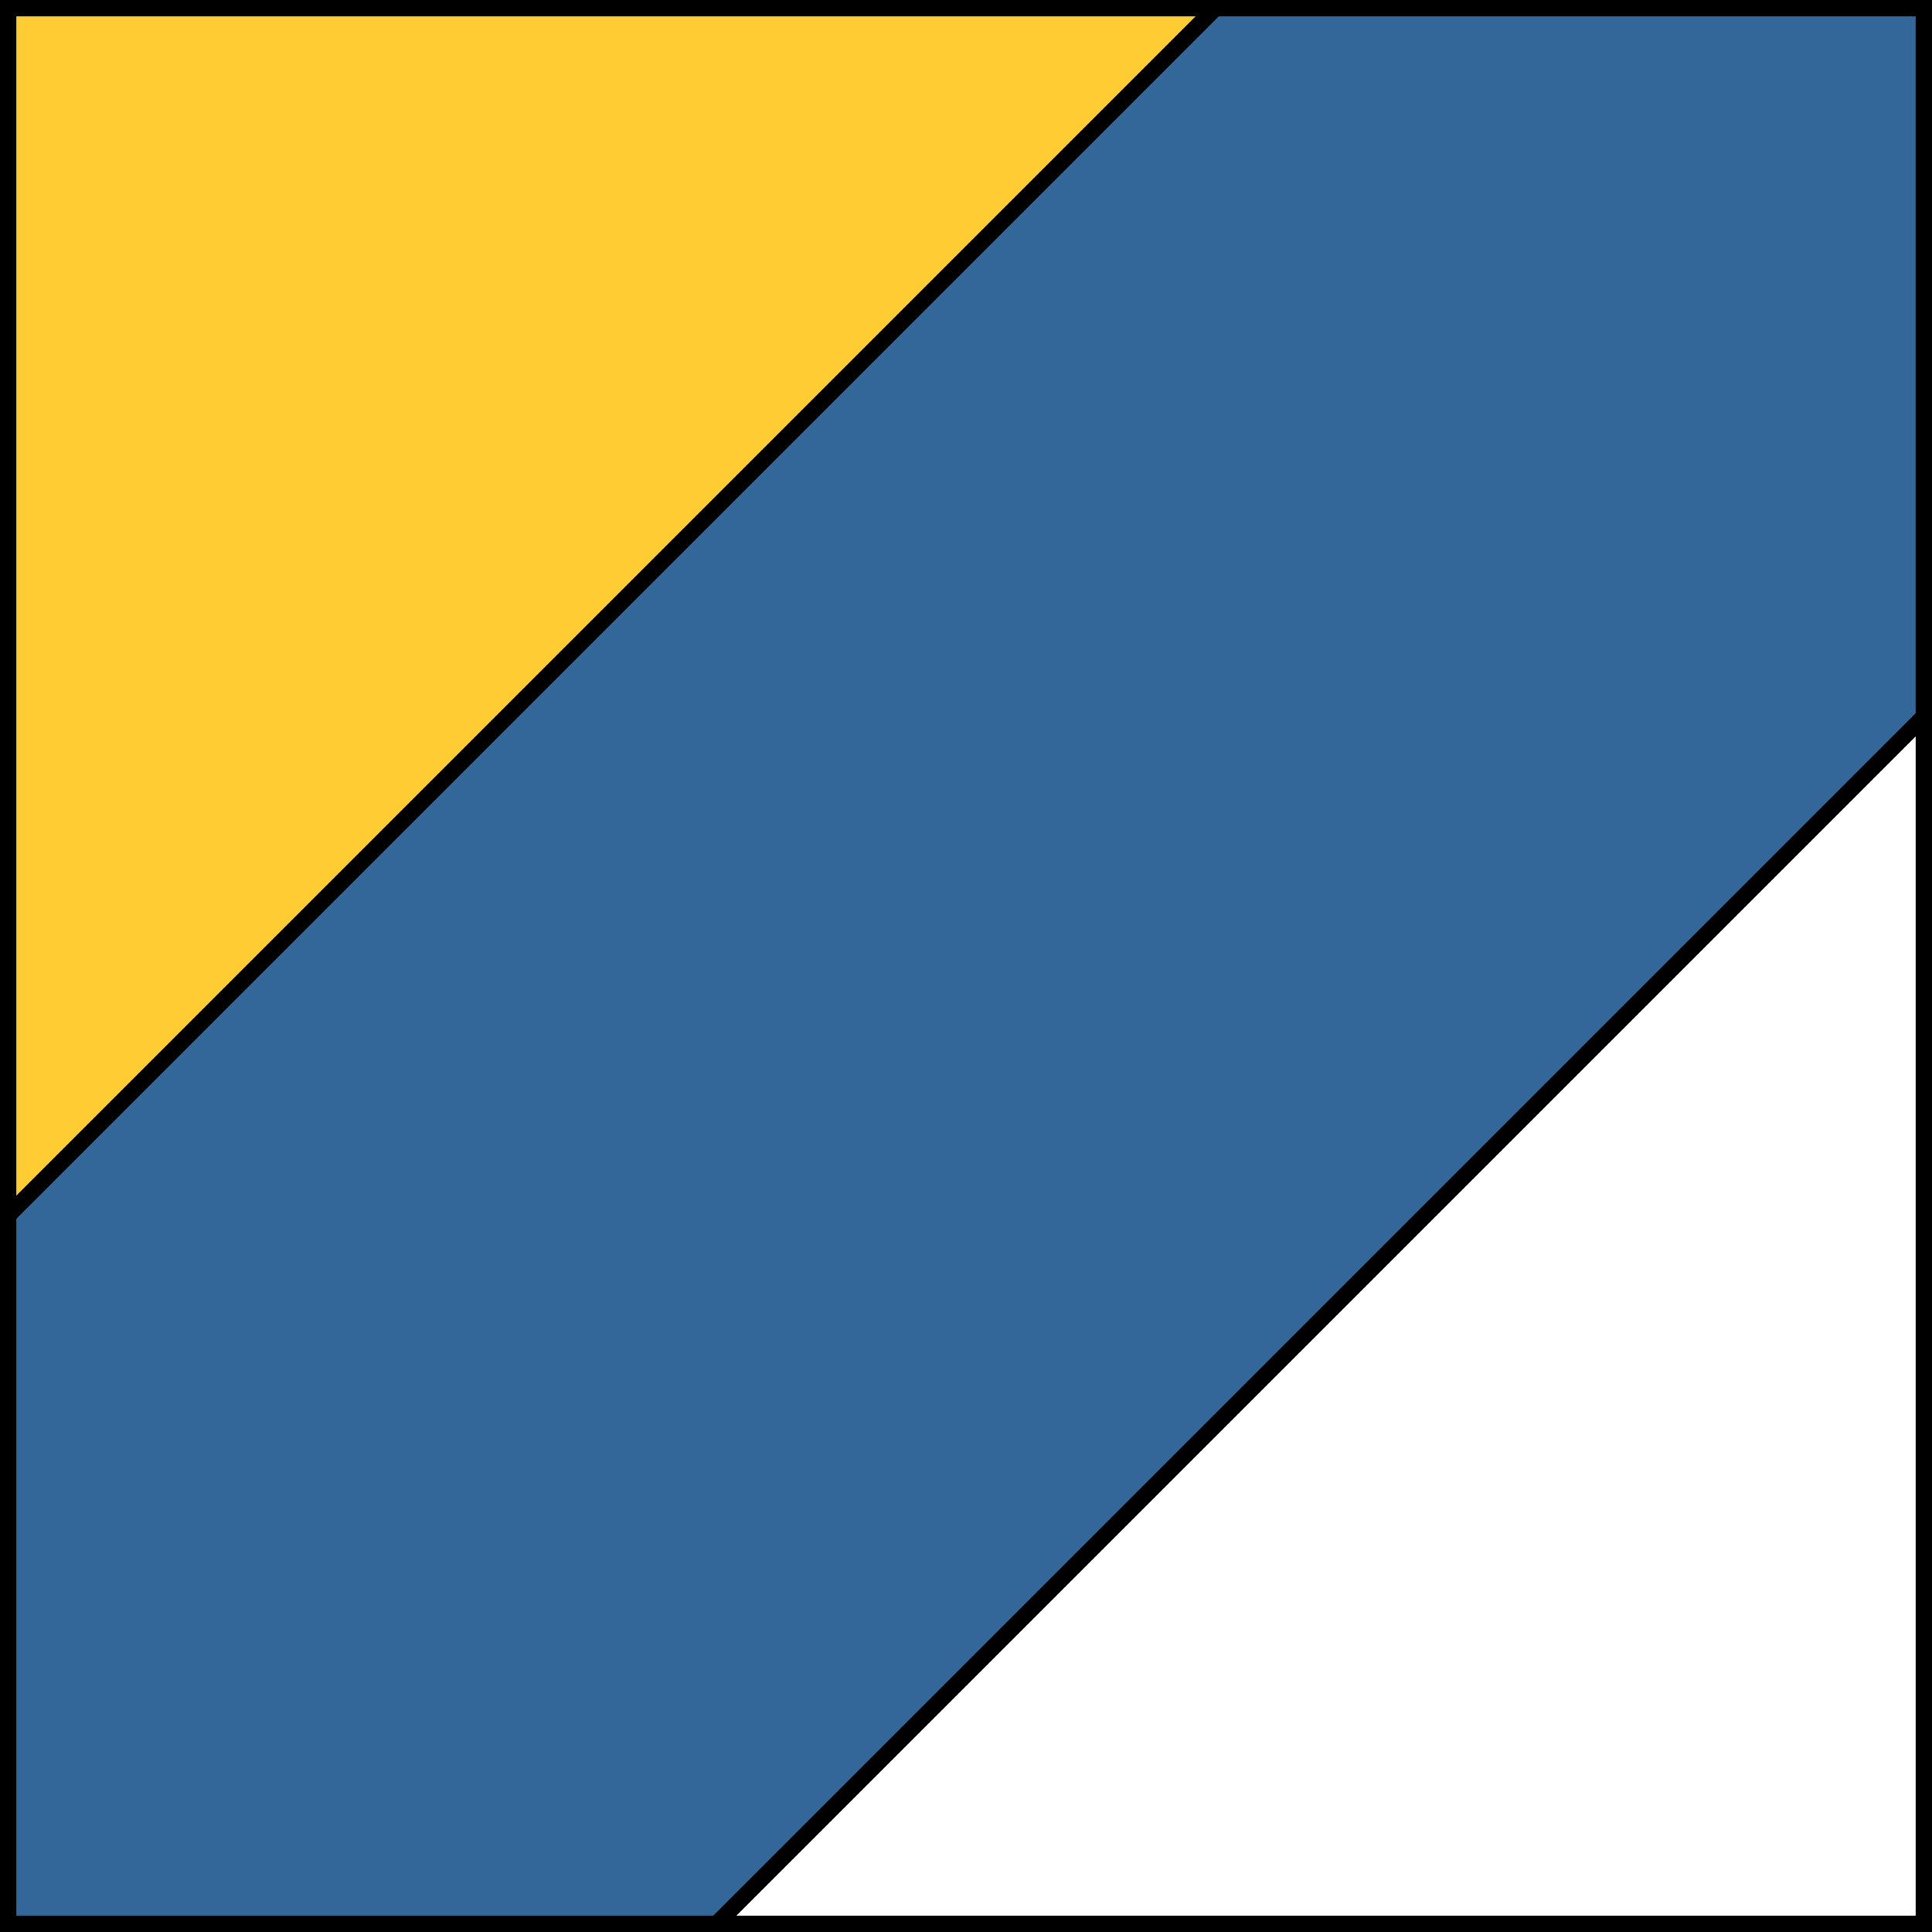
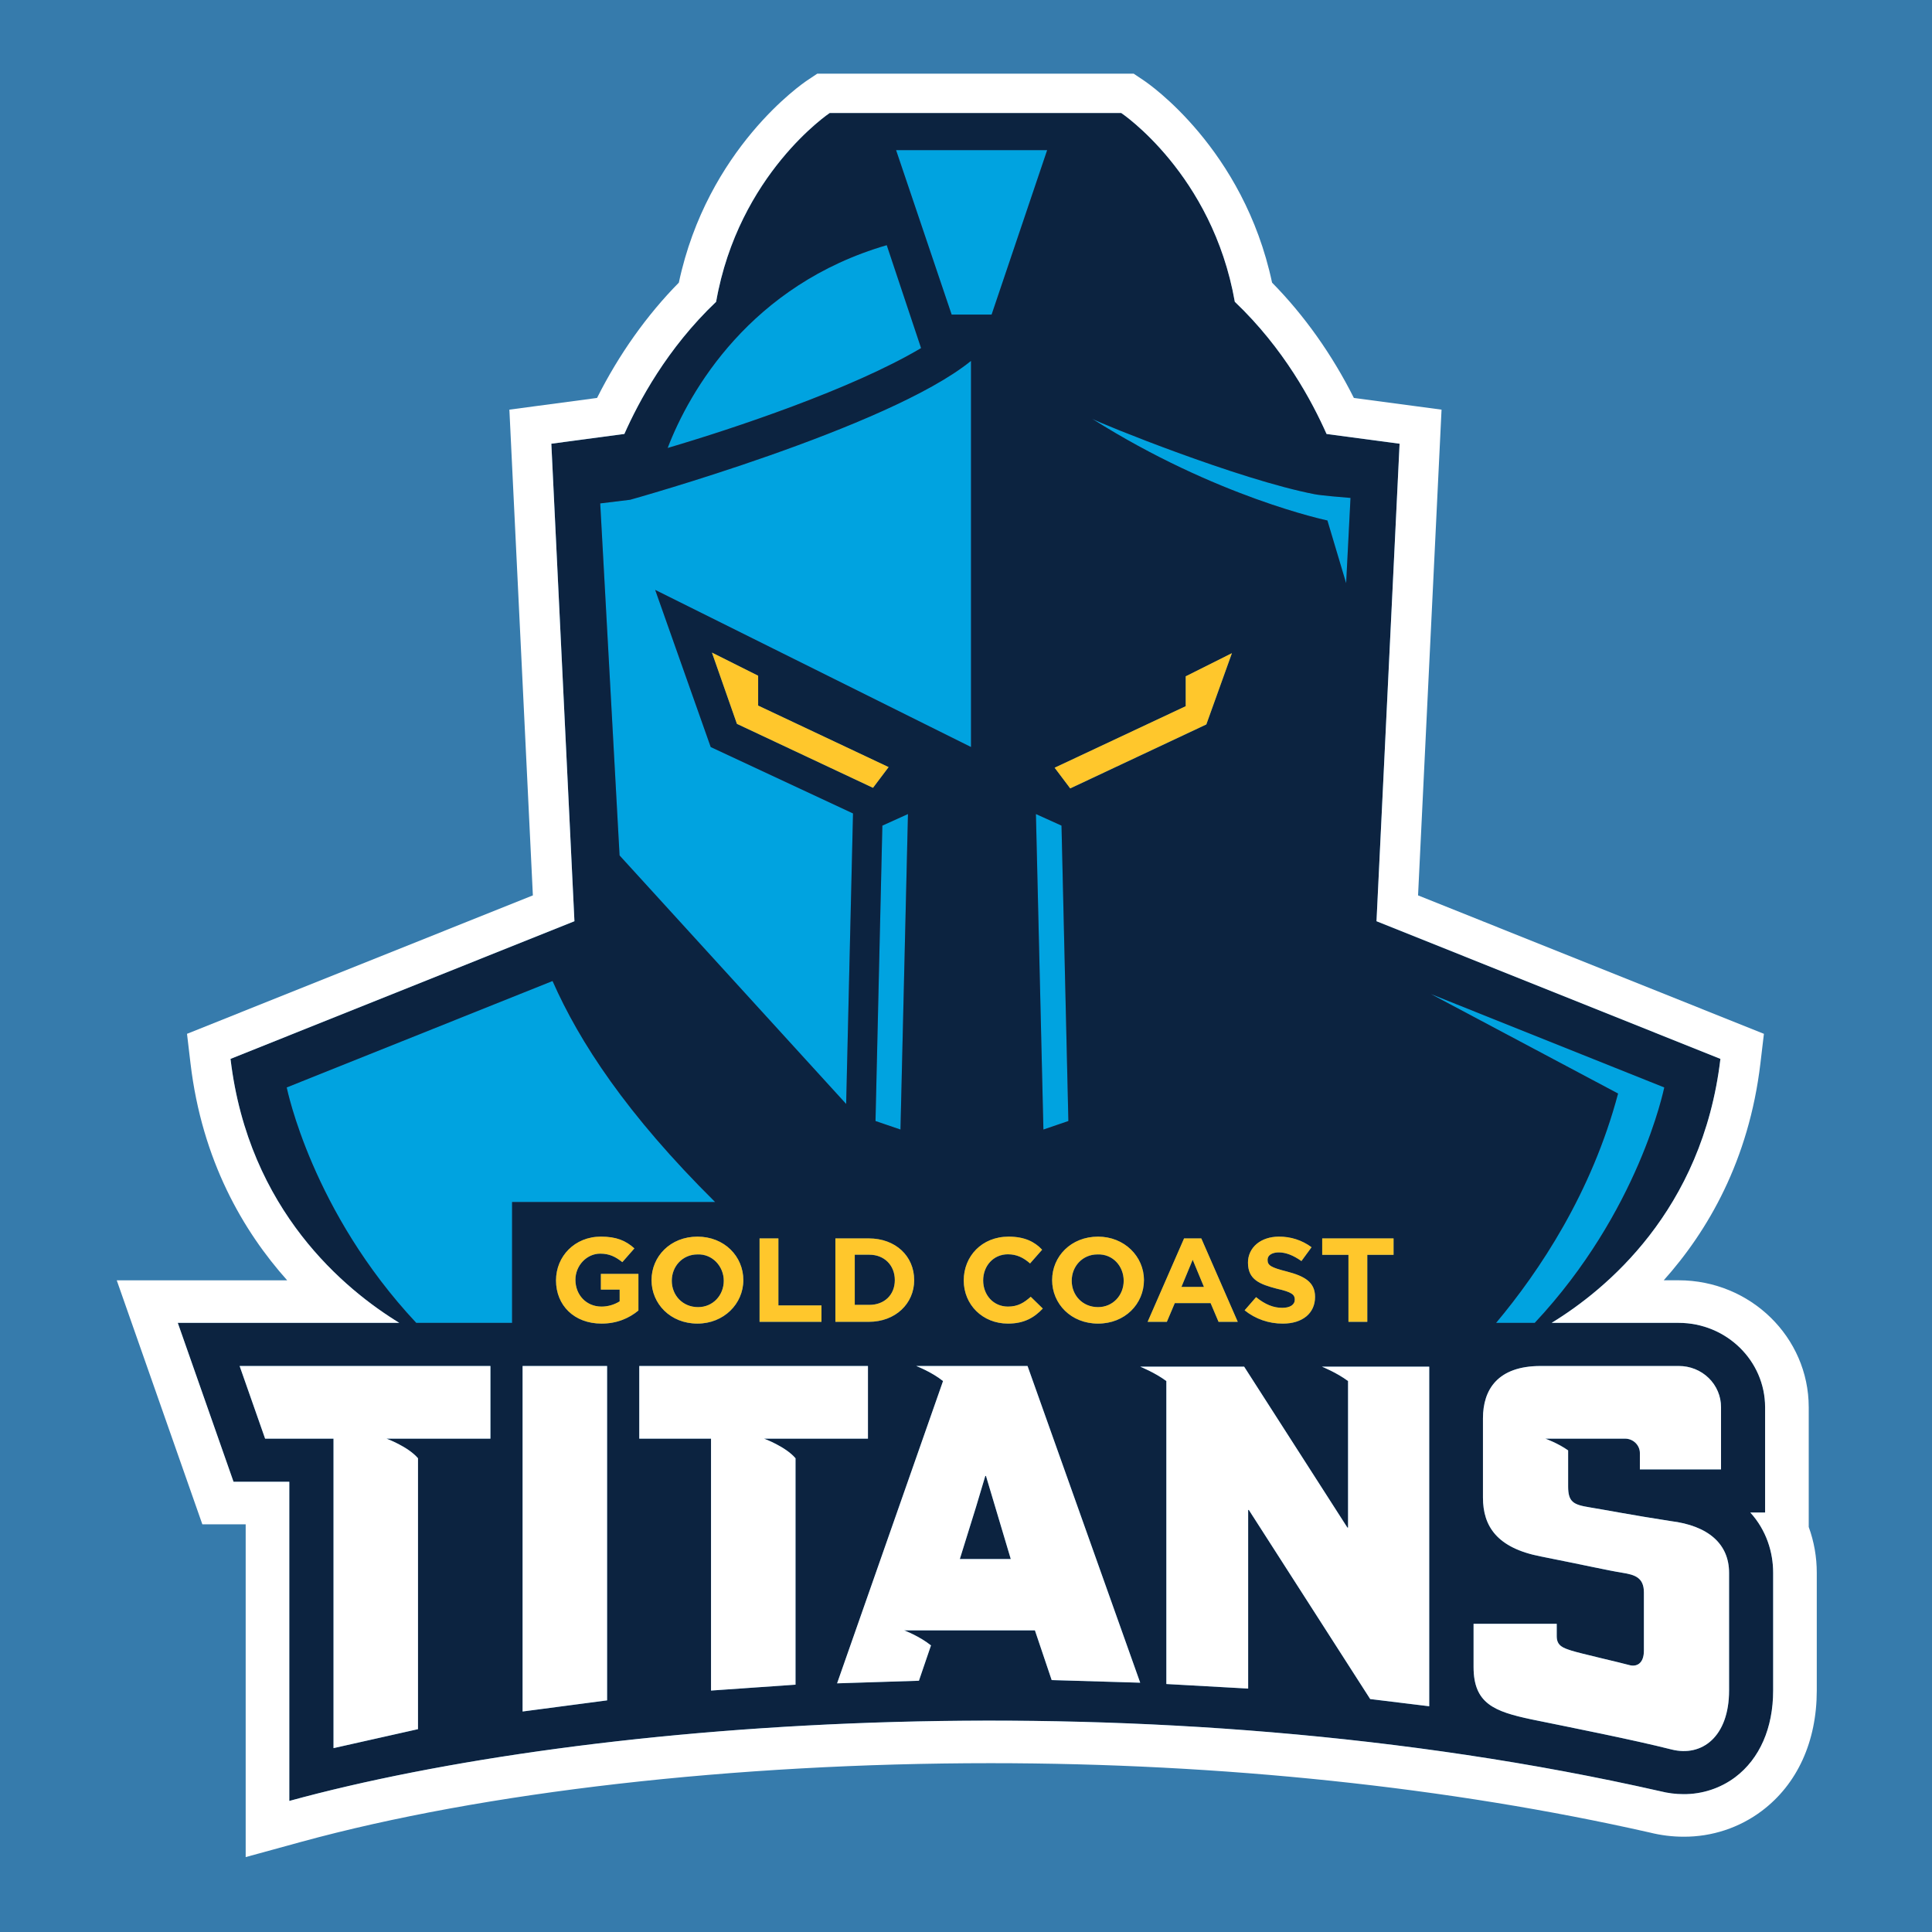
- <svg xmlns="http://www.w3.org/2000/svg" width="118" height="118" id="svg2160" version="1.0">
-   <defs id="defs2162" />
-   <g id="layer1" transform="translate(206.2143,-120.4097)">
-     <rect style="fill:#336699;fill-opacity:1;stroke:#000000;stroke-width:1;stroke-linecap:square;stroke-linejoin:miter;stroke-miterlimit:4;stroke-dasharray:none;stroke-opacity:1" id="rect2168" width="117" height="117" x="-205.714" y="120.91" />
-     <path style="fill:#ffcc33;fill-opacity:1;fill-rule:evenodd;stroke:#000000;stroke-width:1;stroke-linecap:butt;stroke-linejoin:miter;stroke-miterlimit:4;stroke-dasharray:none;stroke-opacity:1" d="M -205.714,194.638 L -205.714,120.91 L -131.986,120.91 L -205.714,194.638 z " id="path3141" />
-     <path id="path4112" d="M -88.714,164.182 L -88.714,237.91 L -162.442,237.91 L -88.714,164.182 z " style="fill:#ffffff;fill-opacity:1;fill-rule:evenodd;stroke:#000000;stroke-width:1;stroke-linecap:butt;stroke-linejoin:miter;stroke-miterlimit:4;stroke-dasharray:none;stroke-opacity:1" />
+ <svg xmlns="http://www.w3.org/2000/svg" width="100" height="100" viewBox="0 0 100 100" fill="none" version="1.1" id="svg4">
+   <defs id="defs4" />
+   <g id="layer4">
+     <rect style="fill:#367bac;fill-rule:evenodd;stroke:#000000;fill-opacity:1" id="rect4" width="144.068" height="142.373" x="-21.186" y="-13.136" />
+   </g>
+   <g id="layer3" transform="matrix(0.9459724,0,0,0.9230927,2.731469,3.813559)">
+     <path d="m 70.766,28.57 0.24,-4.782 c -0.41,-0.034 -1.606,-0.136 -1.947,-0.205 -4.167,-0.82 -11.715,-3.961 -12.193,-4.235 6.797,4.406 12.876,5.704 12.876,5.704 z M 51.368,13.509 54.407,4.287 h -8.265 l 3.04,9.222 z M 45.63,9.615 c -7.445,2.22 -10.793,8.163 -11.988,11.373 3.62,-1.093 10.11,-3.313 13.866,-5.601 z m 33.342,60.43 h 2.114 c 5.706,-6.248 7.055,-13.074 7.087,-13.202 L 75.4,51.603 85.645,57.185 c -1.442,5.567 -4.298,9.953 -6.673,12.86 z M 25.13,63.268 h 11.11 c -4.844,-4.92 -7.42,-8.964 -8.896,-12.393 l -14.546,5.968 c 0.032,0.128 1.382,6.954 7.089,13.202 h 5.243 z m 30.063,-21.106 -1.4,-0.648 0.41,17.69 1.365,-0.478 z m -8.813,17.042 0.41,-17.69 -1.4,0.648 -0.376,16.564 z M 31.012,43.836 29.954,24.096 31.593,23.891 c 0,0 14.14,-4.03 18.647,-7.787 v 21.652 l -17.28,-8.81 3.039,8.81 7.787,3.723 L 43.41,57.77 31.013,43.836 Z" fill="#00a3e0" id="path1" />
+     <path d="m 35.275,66.21 c 0.812,-0.037 1.44,0.665 1.44,1.478 0,0.812 -0.59,1.477 -1.404,1.477 -0.85,0 -1.44,-0.665 -1.44,-1.477 0,-0.813 0.59,-1.478 1.404,-1.478 z m 10.8,1.44 c 0,0.841 -0.585,1.39 -1.39,1.39 h -0.803 v -2.814 h 0.803 c 0.805,0 1.39,0.584 1.39,1.425 z m 15.682,0.382 0.616,-1.523 0.616,1.523 z m -9.338,15.256 h -2.788 l 0.88,-2.898 0.514,-1.762 h 0.037 l 0.513,1.761 z M 57.157,66.21 c 0.85,-0.037 1.44,0.665 1.44,1.478 0,0.812 -0.59,1.477 -1.403,1.477 -0.85,0 -1.44,-0.665 -1.44,-1.477 0,-0.813 0.59,-1.478 1.403,-1.478 z m 34.564,24.453 c 0,2.568 -1.468,3.742 -3.155,3.302 -2.128,-0.55 -5.394,-1.21 -7.669,-1.688 -2.018,-0.44 -3.155,-0.88 -3.155,-2.935 V 86.92 h 4.55 v 0.697 c 0,0.55 0.367,0.66 0.807,0.807 0.44,0.148 2.788,0.698 3.156,0.808 0.366,0.11 0.806,-0.037 0.806,-0.808 V 85.16 c 0,-0.844 -0.513,-0.99 -1.174,-1.1 C 85.19,83.95 83.759,83.62 81.411,83.142 79.026,82.665 78.255,81.454 78.255,79.84 V 75.4 c 0,-1.614 0.808,-2.935 3.156,-2.935 h 7.558 a 2.302,2.302 0 0 1 2.312,2.311 v 3.486 h -4.44 v -0.917 a 0.814,0.814 0 0 0 -0.807,-0.807 h -4.366 c 0,0 0.697,0.257 1.247,0.66 v 2.019 c 0,0.88 0.294,1.027 1.174,1.173 0.881,0.147 2.349,0.44 4.44,0.771 2.055,0.257 3.192,1.284 3.192,2.898 v 6.605 z M 72.086,91.14 65.445,80.536 H 65.408 V 90.552 L 60.932,90.296 V 73.308 c -0.624,-0.477 -1.431,-0.807 -1.431,-0.807 h 5.687 l 5.65,9.026 h 0.037 v -8.219 c -0.624,-0.477 -1.431,-0.807 -1.431,-0.807 h 5.87 v -0.037 19.08 z M 54.658,90.076 53.74,87.287 h -7.154 c 0,0 0.844,0.33 1.467,0.844 l -0.66,1.982 -4.477,0.146 5.798,-16.95 C 48.09,72.794 47.246,72.464 47.246,72.464 h 6.09 l 6.165,17.758 z m -18.64,0.587 V 76.537 h -3.925 v -4.073 h 12.511 v 4.073 h -5.687 c 0,0 1.174,0.44 1.724,1.1 v 12.695 l -4.622,0.331 z m -10.31,1.174 V 72.464 h 4.623 v 18.75 l -4.622,0.623 z m -5.723,-14.2 v 15.19 l -4.623,1.064 V 76.537 h -3.743 l -1.394,-4.073 h 13.723 v 4.073 H 18.26 c 0,0 1.174,0.44 1.725,1.1 z m 12.06,-8.281 a 3.047,3.047 0 0 1 -2.016,0.733 c -1.503,0 -2.493,-1.027 -2.493,-2.42 0,-1.356 1.026,-2.456 2.456,-2.456 0.843,0 1.356,0.22 1.833,0.66 l -0.66,0.77 c -0.366,-0.294 -0.696,-0.477 -1.21,-0.477 -0.733,0 -1.356,0.66 -1.356,1.466 0,0.843 0.587,1.503 1.43,1.503 0.366,0 0.696,-0.11 0.99,-0.293 v -0.66 h -1.027 v -0.88 h 2.053 z M 12.8,56.844 27.346,50.876 c 1.475,3.429 4.052,7.473 8.895,12.392 h -11.11 v 6.777 H 19.888 C 14.182,63.797 12.832,56.971 12.8,56.844 Z M 31.595,23.89 c 0,0 14.14,-4.03 18.647,-7.786 V 37.756 L 32.961,28.945 36,37.757 43.786,41.48 43.411,57.77 31.013,43.836 29.954,24.096 31.594,23.891 Z M 45.632,9.616 47.51,15.387 c -3.757,2.289 -10.246,4.509 -13.866,5.601 1.195,-3.21 4.542,-9.152 11.988,-11.372 z m 8.777,-5.328 -3.04,9.221 h -2.186 l -3.04,-9.221 z m 7.582,31.181 v -1.673 l 2.527,-1.298 -1.4,3.996 -7.446,3.585 -0.853,-1.16 z m 7.07,-11.885 c 0.34,0.069 1.536,0.17 1.946,0.205 l -0.239,4.781 -1.025,-3.517 c 0,0 -6.079,-1.298 -12.875,-5.704 0.478,0.273 8.026,3.415 12.192,4.235 z m 19.114,33.26 c -0.032,0.127 -1.381,6.953 -7.087,13.201 h -2.115 c 2.376,-2.906 5.231,-7.292 6.674,-12.86 l -10.246,-5.58 z m -34.381,-15.33 1.4,0.649 0.376,16.564 -1.366,0.478 z m -7.001,0 -0.41,17.69 -1.366,-0.477 0.375,-16.564 1.4,-0.649 z m -1.059,-2.63 -0.854,1.161 -7.445,-3.586 -1.366,-3.995 2.527,1.297 v 1.674 l 7.138,3.45 z M 37.786,67.65 c 0,1.33 -1.071,2.439 -2.511,2.439 -1.478,0 -2.512,-1.108 -2.512,-2.439 0,-1.329 1.034,-2.437 2.512,-2.437 1.477,0 2.511,1.108 2.511,2.438 z m 4.275,1.418 v 0.922 h -3.388 v -4.677 h 1.031 v 3.755 z m 2.588,0.921 h -1.827 v -4.676 h 1.827 c 1.462,0 2.485,0.986 2.485,2.338 0,1.315 -1.023,2.338 -2.485,2.338 z m 7.616,-0.854 c 0.55,0 0.88,-0.22 1.246,-0.55 l 0.66,0.66 c -0.476,0.514 -1.026,0.844 -1.906,0.844 -1.393,0 -2.42,-1.064 -2.42,-2.42 0,-1.356 0.99,-2.456 2.457,-2.456 0.88,0 1.43,0.293 1.833,0.733 l -0.66,0.77 c -0.367,-0.33 -0.734,-0.513 -1.21,-0.513 -0.807,0 -1.357,0.66 -1.357,1.466 0,0.806 0.55,1.466 1.357,1.466 z m 7.44,-1.485 c 0,1.33 -1.033,2.439 -2.511,2.439 -1.477,0 -2.512,-1.108 -2.512,-2.439 0,-1.329 1.035,-2.437 2.512,-2.437 1.44,0 2.512,1.108 2.512,2.438 z m 5.133,2.34 h -1.05 l -0.436,-1.052 h -1.958 l -0.435,1.052 h -1.052 l 1.994,-4.677 h 0.943 z m 3.744,-0.3 c -0.312,0.261 -0.752,0.399 -1.274,0.399 a 3.25,3.25 0 0 1 -2.094,-0.745 l 0.627,-0.738 c 0.492,0.409 0.947,0.599 1.43,0.599 0.43,0 0.688,-0.173 0.688,-0.462 0,-0.268 -0.143,-0.42 -0.987,-0.612 -0.922,-0.249 -1.574,-0.498 -1.574,-1.46 0,-0.414 0.17,-0.787 0.477,-1.051 0.305,-0.262 0.734,-0.407 1.207,-0.407 0.675,0 1.278,0.2 1.794,0.595 l -0.553,0.774 c -0.451,-0.327 -0.858,-0.486 -1.24,-0.486 -0.297,0 -0.613,0.112 -0.613,0.425 0,0.307 0.188,0.422 1.062,0.65 0.949,0.255 1.536,0.582 1.536,1.421 0,0.454 -0.168,0.834 -0.486,1.099 z m 0.878,-3.457 v -0.92 h 3.903 v 0.92 h -1.437 v 3.757 h -1.03 V 66.233 Z M 93.693,80.68 v -5.905 a 4.736,4.736 0 0 0 -4.73,-4.73 h -6.95 c 2.931,-1.835 8.248,-6.271 9.235,-14.802 L 72.43,47.525 73.694,20.75 69.698,20.203 C 68.913,18.393 67.376,15.422 64.678,12.792 63.448,5.62 58.462,2.205 58.462,2.205 h -15.95 c 0,0 -4.986,3.415 -6.215,10.587 -2.698,2.63 -4.235,5.6 -5.02,7.41 L 27.28,20.75 28.544,47.525 9.726,55.243 c 0.987,8.53 6.304,12.967 9.235,14.802 H 6.84 l 3.05,8.91 h 3.052 V 96.852 C 29.269,92.266 59.99,89.811 87.948,96.306 a 5.09,5.09 0 0 0 1.282,0.166 4.6,4.6 0 0 0 2.828,-0.95 c 1.338,-1.035 2.075,-2.76 2.075,-4.86 v -6.604 c 0,-1.148 -0.367,-2.382 -1.25,-3.378 z" fill="#0c2340" id="path2" />
+     <path d="m 96.079,81.489 v -6.715 a 7.124,7.124 0 0 0 -7.117,-7.117 h -0.816 c 2.404,-2.755 4.659,-6.712 5.289,-12.162 L 93.627,53.837 74.703,46.075 75.988,18.838 71.191,18.182 C 70.001,15.752 68.474,13.545 66.715,11.717 65.153,4.193 59.934,0.542 59.705,0.386 L 59.144,0 H 41.829 l -0.563,0.386 c -0.228,0.156 -5.447,3.807 -7.01,11.331 -1.758,1.828 -3.285,4.035 -4.475,6.465 l -4.797,0.656 1.285,27.237 -18.924,7.762 0.191,1.658 c 0.631,5.45 2.886,9.407 5.289,12.163 H 3.5 L 8.184,81.34 h 2.371 V 100 l 3.032,-0.852 c 9.987,-2.804 23.739,-4.414 37.73,-4.414 12.633,0 25.102,1.345 36.063,3.888 0.61,0.156 1.231,0.235 1.85,0.235 a 6.94,6.94 0 0 0 4.286,-1.45 c 1.937,-1.495 3.003,-3.89 3.003,-6.746 v -6.604 a 7.64,7.64 0 0 0 -0.44,-2.568 z m -1.947,9.172 c 0,2.1 -0.737,3.824 -2.074,4.858 a 4.598,4.598 0 0 1 -2.829,0.952 c -0.423,0 -0.853,-0.055 -1.281,-0.166 C 59.99,89.809 29.269,92.265 12.942,96.851 V 78.954 H 9.89 L 6.84,70.044 H 18.96 C 16.03,68.208 10.711,63.772 9.725,55.242 l 18.818,-7.719 -1.264,-26.775 3.996,-0.547 c 0.786,-1.81 2.322,-4.78 5.02,-7.41 1.23,-7.173 6.216,-10.588 6.216,-10.588 h 15.95 c 0,0 4.986,3.415 6.215,10.587 2.698,2.63 4.235,5.601 5.02,7.412 l 3.996,0.546 -1.263,26.775 18.818,7.719 c -0.987,8.53 -6.304,12.966 -9.235,14.802 h 6.95 a 4.736,4.736 0 0 1 4.73,4.73 v 5.904 h -0.81 c 0.884,0.997 1.25,2.231 1.25,3.379 z m -5.604,-9.502 c -2.091,-0.33 -3.559,-0.624 -4.44,-0.771 -0.88,-0.147 -1.174,-0.294 -1.174,-1.174 v -2.018 c -0.55,-0.403 -1.247,-0.66 -1.247,-0.66 h 4.366 c 0.44,0 0.807,0.366 0.807,0.806 v 0.918 h 4.44 V 74.774 A 2.302,2.302 0 0 0 88.968,72.463 H 81.41 c -2.348,0 -3.156,1.32 -3.156,2.935 v 4.44 c 0,1.614 0.77,2.825 3.156,3.302 2.348,0.477 3.779,0.807 4.476,0.917 0.66,0.11 1.174,0.257 1.174,1.1 v 3.266 c 0,0.77 -0.44,0.917 -0.806,0.808 -0.368,-0.11 -2.716,-0.66 -3.156,-0.808 -0.44,-0.147 -0.808,-0.257 -0.808,-0.807 v -0.697 h -4.55 v 2.421 c 0,2.055 1.138,2.496 3.156,2.936 2.275,0.477 5.54,1.137 7.669,1.688 1.687,0.44 3.155,-0.734 3.155,-3.303 v -6.604 c 0,-1.614 -1.137,-2.641 -3.192,-2.898 z M 23.946,72.463 H 10.224 l 1.394,4.073 h 3.743 V 93.89 l 4.622,-1.064 v -15.19 c -0.55,-0.66 -1.724,-1.1 -1.724,-1.1 h 5.687 z m 6.384,0 H 25.707 V 91.836 L 30.33,91.212 V 72.462 Z M 75.313,72.5 h -5.87 c 0,0 0.807,0.33 1.43,0.807 v 8.218 H 70.837 L 65.187,72.5 h -5.688 c 0,0 0.808,0.33 1.432,0.807 v 16.988 l 4.475,0.256 V 80.535 h 0.038 l 6.64,10.603 3.23,0.404 V 72.5 Z M 40.64,77.636 c -0.55,-0.66 -1.724,-1.1 -1.724,-1.1 h 5.687 V 72.463 H 32.091 v 4.073 h 3.926 v 14.126 l 4.623,-0.33 V 77.635 Z m 12.695,-5.173 h -6.09 c 0,0 0.844,0.33 1.467,0.844 l -5.797,16.95 4.477,-0.146 0.66,-1.981 c -0.624,-0.514 -1.468,-0.844 -1.468,-0.844 h 7.155 l 0.917,2.788 4.843,0.147 z m -3.705,10.824 0.88,-2.899 0.514,-1.761 h 0.037 l 0.513,1.761 0.844,2.899 z" fill="#ffffff" id="path3" />
+     <path d="m 67.53,67.166 c -0.873,-0.227 -1.061,-0.342 -1.061,-0.65 0,-0.312 0.316,-0.424 0.612,-0.424 0.383,0 0.79,0.159 1.24,0.486 l 0.554,-0.775 a 2.887,2.887 0 0 0 -1.794,-0.594 c -0.473,0 -0.902,0.145 -1.208,0.407 a 1.364,1.364 0 0 0 -0.477,1.051 c 0,0.962 0.653,1.211 1.575,1.46 0.844,0.191 0.987,0.344 0.987,0.612 0,0.289 -0.258,0.462 -0.688,0.462 -0.483,0 -0.938,-0.19 -1.43,-0.599 l -0.627,0.738 a 3.256,3.256 0 0 0 2.094,0.745 c 0.522,0 0.962,-0.138 1.274,-0.398 0.318,-0.265 0.486,-0.645 0.486,-1.099 0,-0.84 -0.588,-1.166 -1.536,-1.422 z m 4.395,2.82 v -3.757 h 1.437 v -0.92 h -3.904 v 0.92 h 1.436 v 3.756 h 1.031 z m -14.769,-3.78 c -0.812,0 -1.404,0.665 -1.404,1.477 0,0.813 0.592,1.478 1.44,1.478 0.814,0 1.404,-0.665 1.404,-1.478 0,-0.812 -0.59,-1.514 -1.44,-1.477 z m 0.037,-0.997 c 1.44,0 2.512,1.108 2.512,2.437 0,1.33 -1.035,2.439 -2.512,2.439 -1.477,0 -2.512,-1.109 -2.512,-2.439 0,-1.33 1.035,-2.437 2.512,-2.437 z m -4.93,0.99 c 0.477,0 0.844,0.183 1.21,0.512 l 0.66,-0.769 C 53.73,65.502 53.18,65.209 52.3,65.209 c -1.466,0 -2.456,1.1 -2.456,2.456 0,1.356 1.027,2.42 2.42,2.42 0.88,0 1.43,-0.33 1.906,-0.844 l -0.66,-0.66 c -0.366,0.33 -0.696,0.55 -1.246,0.55 -0.807,0 -1.357,-0.66 -1.357,-1.466 0,-0.807 0.55,-1.467 1.357,-1.467 z m -16.99,0.007 c -0.813,0 -1.403,0.665 -1.403,1.477 0,0.813 0.59,1.478 1.44,1.478 0.813,0 1.404,-0.665 1.404,-1.478 0,-0.812 -0.628,-1.514 -1.44,-1.477 z m 0,-0.997 c 1.477,0 2.512,1.108 2.512,2.437 0,1.33 -1.071,2.439 -2.512,2.439 -1.477,0 -2.512,-1.109 -2.512,-2.439 0,-1.33 1.035,-2.437 2.512,-2.437 z m -5.282,2.969 h 1.026 v 0.66 a 1.846,1.846 0 0 1 -0.99,0.293 c -0.842,0 -1.43,-0.66 -1.43,-1.503 0,-0.806 0.624,-1.466 1.357,-1.466 0.514,0 0.843,0.183 1.21,0.476 l 0.66,-0.77 c -0.477,-0.44 -0.99,-0.66 -1.833,-0.66 -1.43,0 -2.456,1.1 -2.456,2.457 0,1.393 0.99,2.42 2.493,2.42 0.88,0 1.54,-0.33 2.016,-0.734 V 67.298 H 29.99 v 0.88 z m 32.38,-1.673 -0.616,1.523 h 1.233 z m -0.47,-1.197 h 0.942 l 1.994,4.677 h -1.051 l -0.435,-1.05 h -1.959 l -0.434,1.05 H 59.906 L 61.9,65.308 Z m -15.828,2.339 c 0,-0.84 -0.585,-1.425 -1.389,-1.425 h -0.803 v 2.813 h 0.803 c 0.804,0 1.389,-0.548 1.389,-1.388 z m 1.06,0 c 0,1.315 -1.024,2.338 -2.485,2.338 h -1.827 v -4.677 h 1.827 c 1.461,0 2.484,0.987 2.484,2.339 z m -7.43,-2.339 h -1.03 v 4.677 h 3.387 v -0.92 h -2.357 z m -3.636,-32.848 1.367,3.996 7.445,3.586 0.854,-1.161 -7.138,-3.45 v -1.673 z m 19.604,7.616 -0.853,-1.16 7.172,-3.45 V 33.79 l 2.527,-1.297 -1.4,3.995 -7.446,3.586 z" fill="#ffc72c" id="path4" />
  </g>
</svg>
